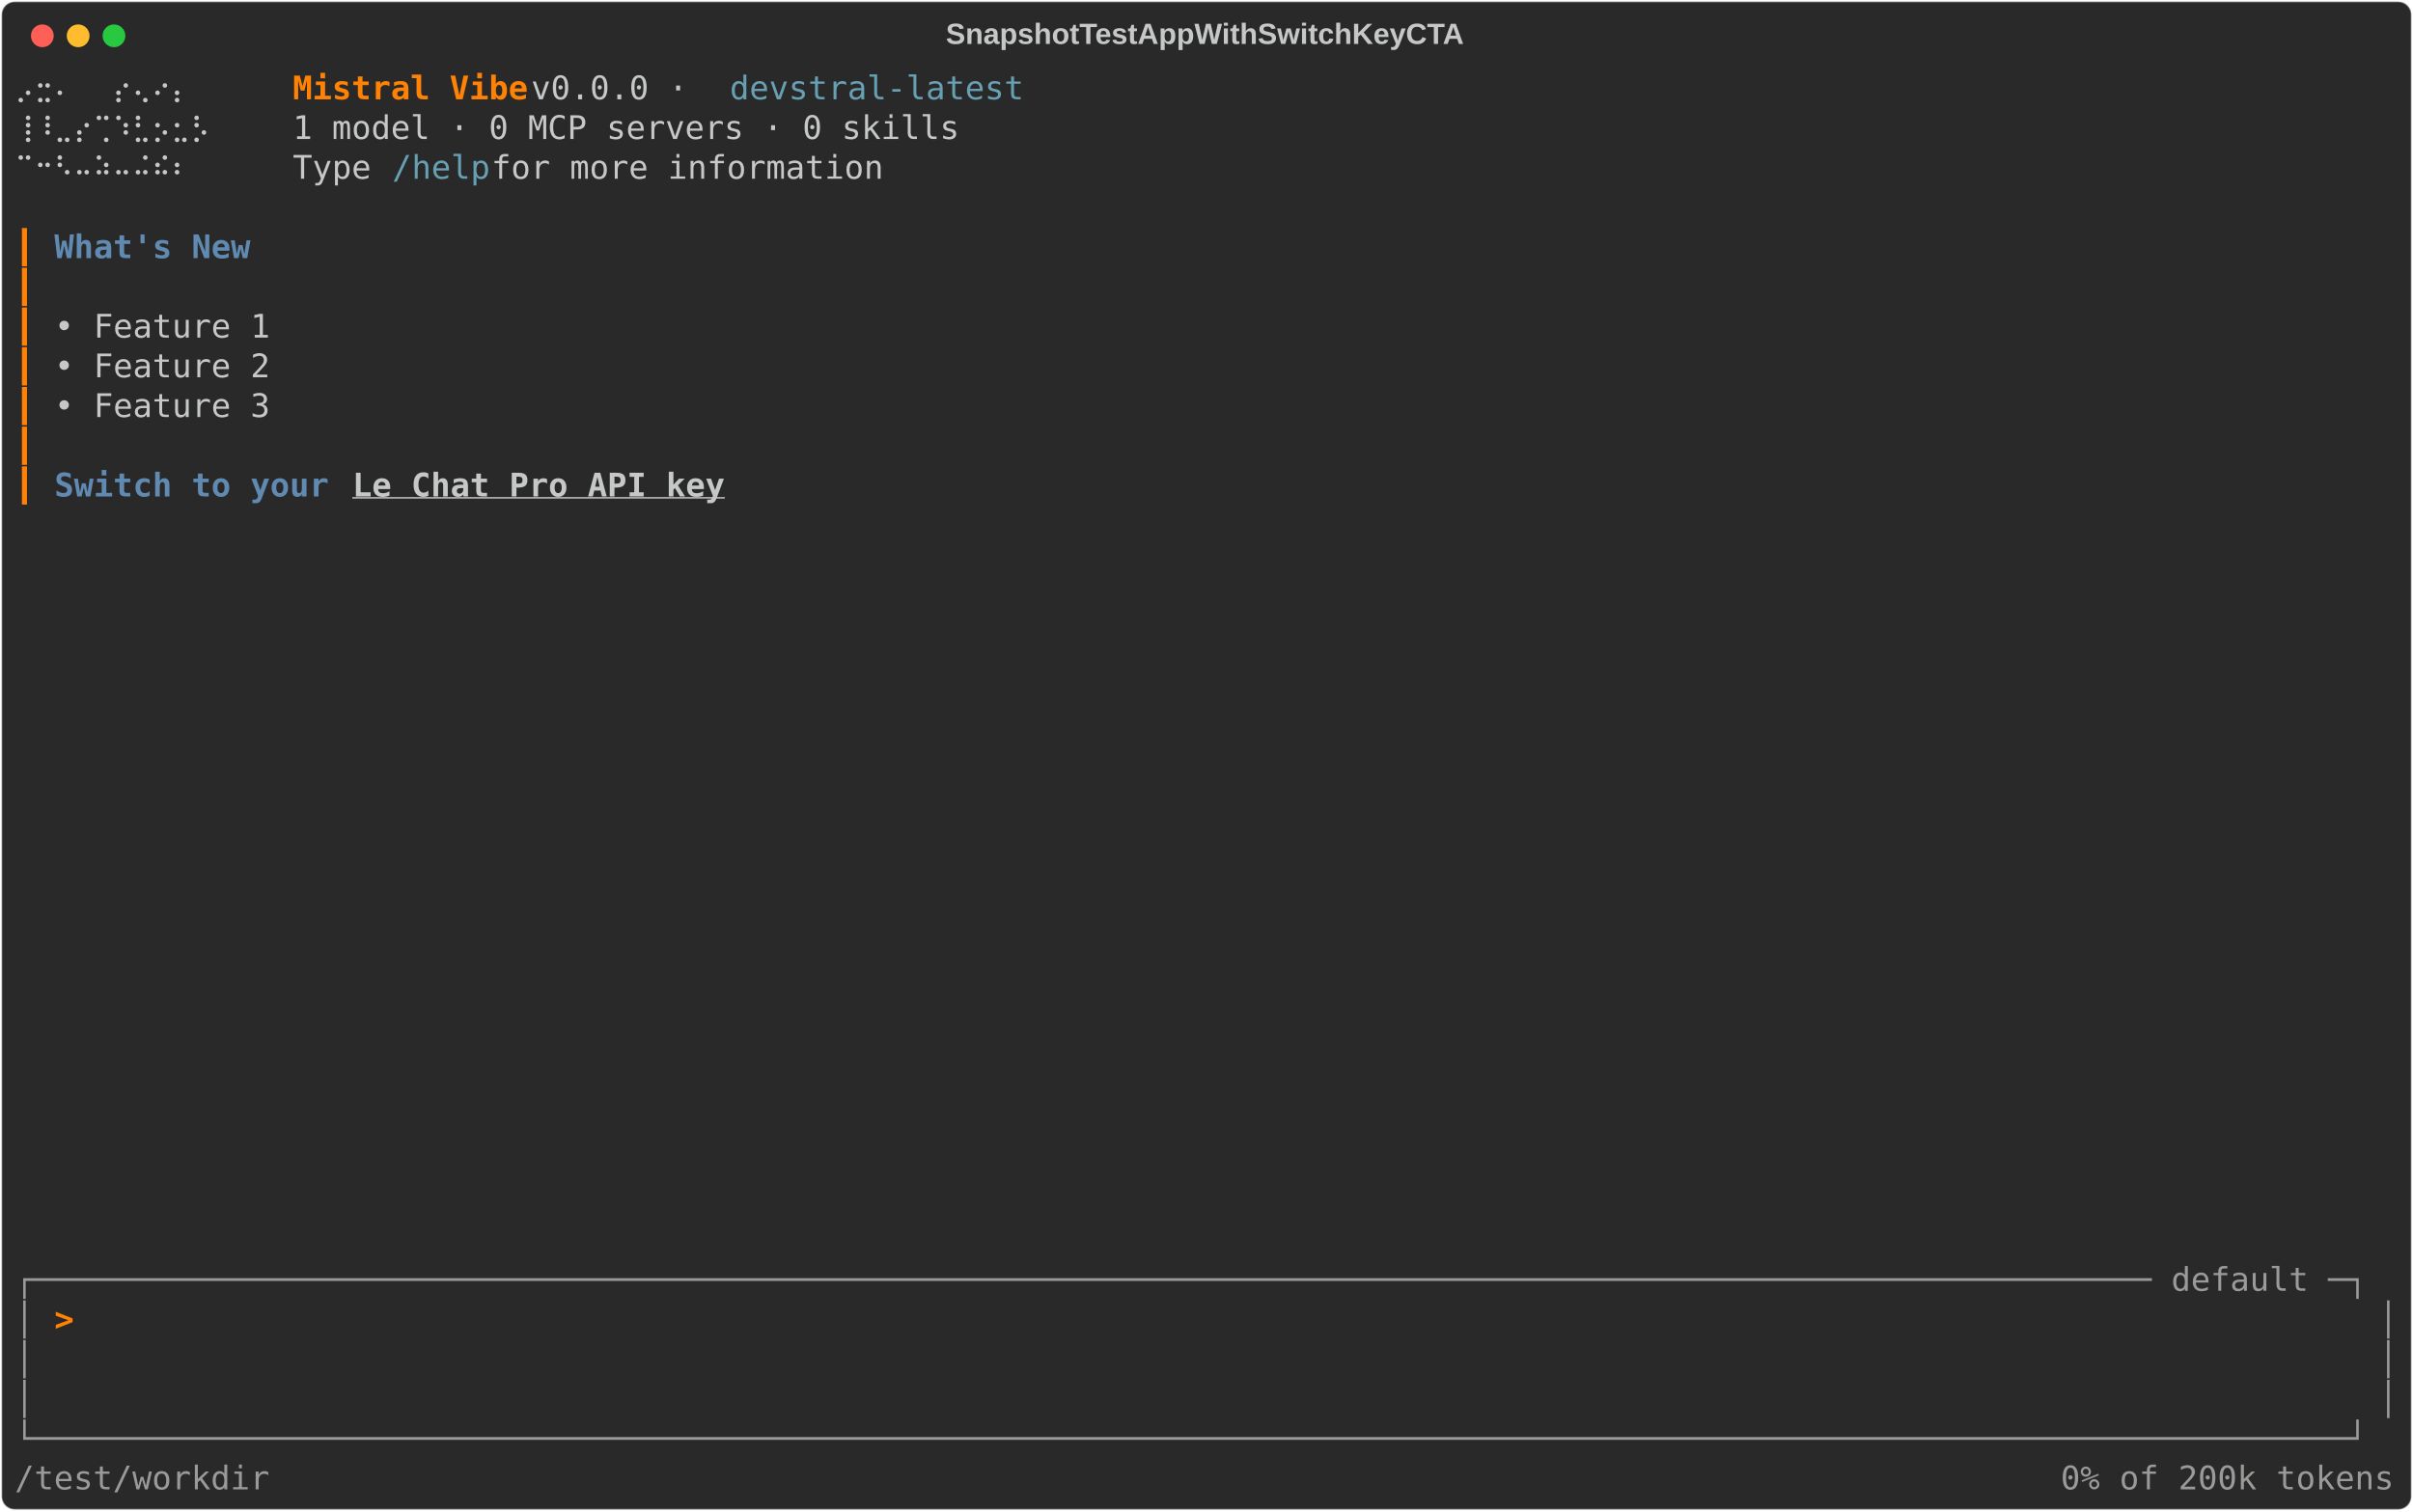
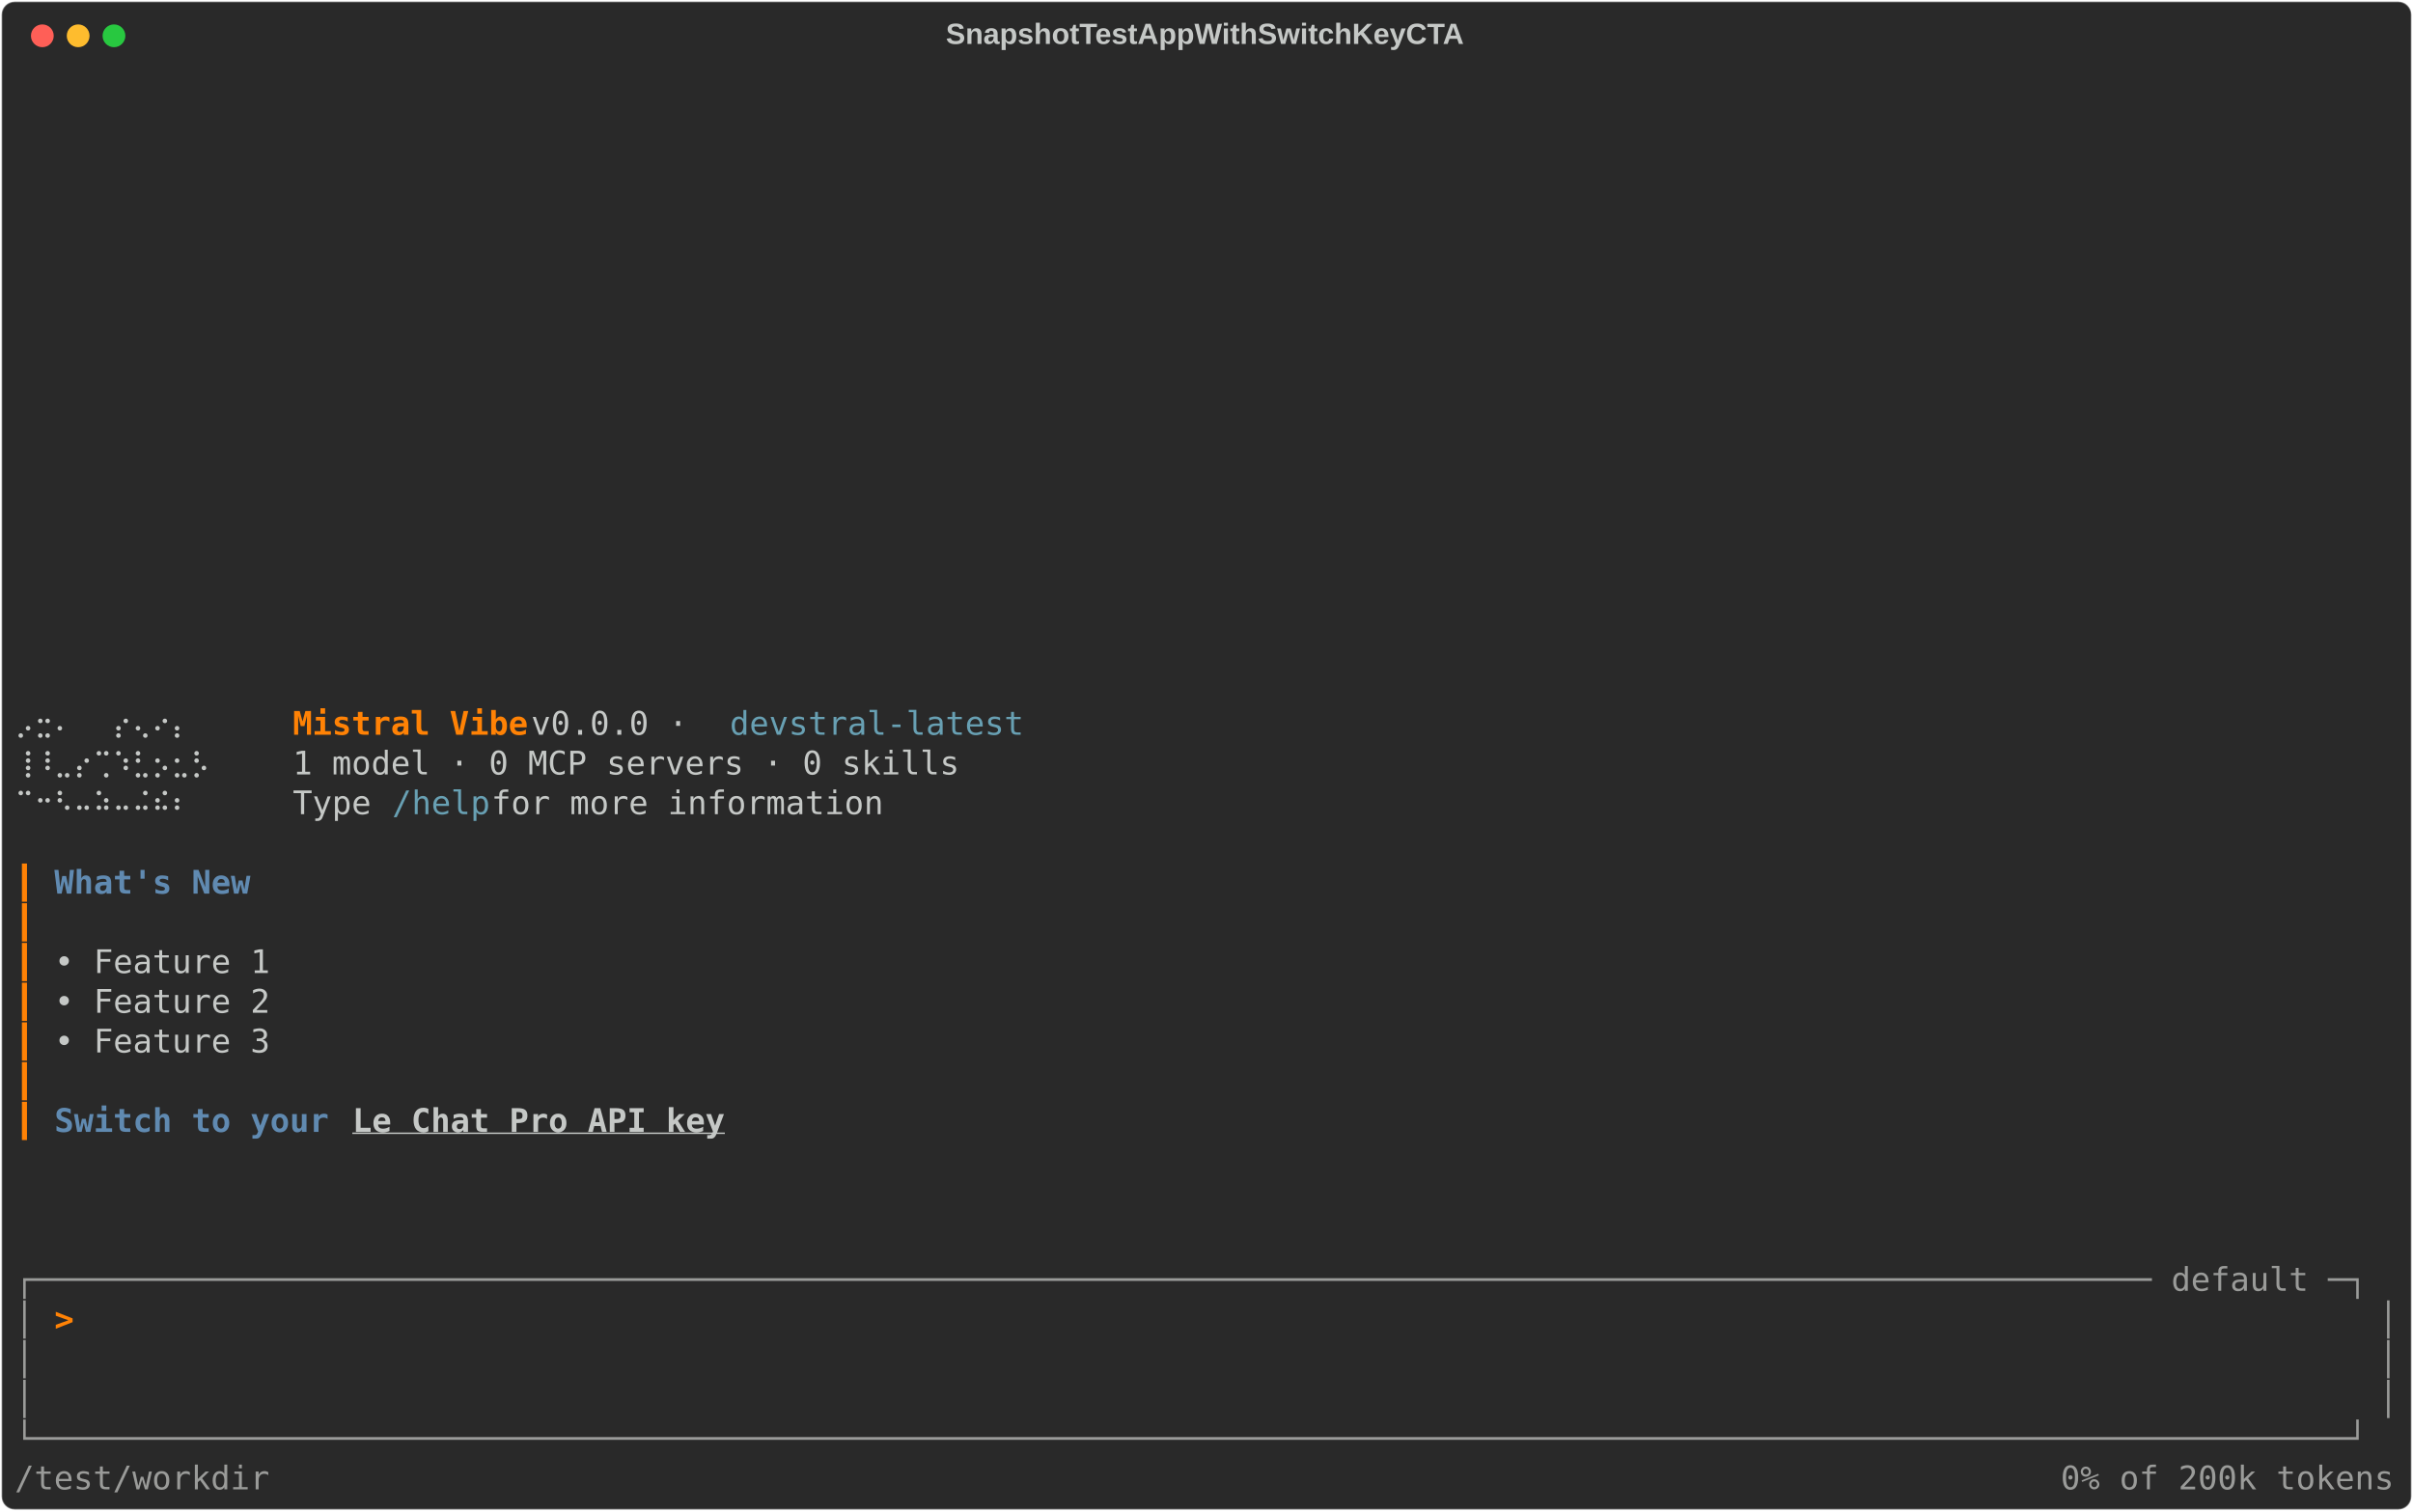
<svg xmlns="http://www.w3.org/2000/svg" class="rich-terminal" viewBox="0 0 1482 928.4">
  <style>

    @font-face {
        font-family: "Fira Code";
        src: local("FiraCode-Regular"),
                url("https://cdnjs.cloudflare.com/ajax/libs/firacode/6.2.0/woff2/FiraCode-Regular.woff2") format("woff2"),
                url("https://cdnjs.cloudflare.com/ajax/libs/firacode/6.2.0/woff/FiraCode-Regular.woff") format("woff");
        font-style: normal;
        font-weight: 400;
    }
    @font-face {
        font-family: "Fira Code";
        src: local("FiraCode-Bold"),
                url("https://cdnjs.cloudflare.com/ajax/libs/firacode/6.2.0/woff2/FiraCode-Bold.woff2") format("woff2"),
                url("https://cdnjs.cloudflare.com/ajax/libs/firacode/6.2.0/woff/FiraCode-Bold.woff") format("woff");
        font-style: bold;
        font-weight: 700;
    }

    .terminal-matrix {
        font-family: Fira Code, monospace;
        font-size: 20px;
        line-height: 24.4px;
        font-variant-east-asian: full-width;
    }

    .terminal-title {
        font-size: 18px;
        font-weight: bold;
        font-family: arial;
    }

    .terminal-r1 { fill: #c5c8c6 }
.terminal-r2 { fill: #ff8205;font-weight: bold }
.terminal-r3 { fill: #68a0b3 }
.terminal-r4 { fill: #ff8205 }
.terminal-r5 { fill: #608ab1;font-weight: bold }
.terminal-r6 { fill: #c5c8c6;font-weight: bold;text-decoration: underline; }
.terminal-r7 { fill: #9a9b99 }
    </style>
  <defs>
    <clipPath id="terminal-clip-terminal">
      <rect x="0" y="0" width="1463.0" height="877.4" />
    </clipPath>
    <clipPath id="terminal-line-0">
      <rect x="0" y="1.5" width="1464" height="24.65" />
    </clipPath>
    <clipPath id="terminal-line-1">
      <rect x="0" y="25.9" width="1464" height="24.65" />
    </clipPath>
    <clipPath id="terminal-line-2">
      <rect x="0" y="50.3" width="1464" height="24.65" />
    </clipPath>
    <clipPath id="terminal-line-3">
      <rect x="0" y="74.7" width="1464" height="24.65" />
    </clipPath>
    <clipPath id="terminal-line-4">
      <rect x="0" y="99.1" width="1464" height="24.65" />
    </clipPath>
    <clipPath id="terminal-line-5">
      <rect x="0" y="123.5" width="1464" height="24.65" />
    </clipPath>
    <clipPath id="terminal-line-6">
      <rect x="0" y="147.9" width="1464" height="24.65" />
    </clipPath>
    <clipPath id="terminal-line-7">
      <rect x="0" y="172.3" width="1464" height="24.65" />
    </clipPath>
    <clipPath id="terminal-line-8">
      <rect x="0" y="196.7" width="1464" height="24.65" />
    </clipPath>
    <clipPath id="terminal-line-9">
      <rect x="0" y="221.1" width="1464" height="24.65" />
    </clipPath>
    <clipPath id="terminal-line-10">
      <rect x="0" y="245.5" width="1464" height="24.65" />
    </clipPath>
    <clipPath id="terminal-line-11">
      <rect x="0" y="269.9" width="1464" height="24.65" />
    </clipPath>
    <clipPath id="terminal-line-12">
      <rect x="0" y="294.3" width="1464" height="24.65" />
    </clipPath>
    <clipPath id="terminal-line-13">
      <rect x="0" y="318.7" width="1464" height="24.65" />
    </clipPath>
    <clipPath id="terminal-line-14">
      <rect x="0" y="343.1" width="1464" height="24.65" />
    </clipPath>
    <clipPath id="terminal-line-15">
      <rect x="0" y="367.5" width="1464" height="24.65" />
    </clipPath>
    <clipPath id="terminal-line-16">
      <rect x="0" y="391.9" width="1464" height="24.65" />
    </clipPath>
    <clipPath id="terminal-line-17">
      <rect x="0" y="416.3" width="1464" height="24.65" />
    </clipPath>
    <clipPath id="terminal-line-18">
      <rect x="0" y="440.7" width="1464" height="24.65" />
    </clipPath>
    <clipPath id="terminal-line-19">
      <rect x="0" y="465.1" width="1464" height="24.65" />
    </clipPath>
    <clipPath id="terminal-line-20">
      <rect x="0" y="489.5" width="1464" height="24.65" />
    </clipPath>
    <clipPath id="terminal-line-21">
      <rect x="0" y="513.9" width="1464" height="24.65" />
    </clipPath>
    <clipPath id="terminal-line-22">
      <rect x="0" y="538.3" width="1464" height="24.65" />
    </clipPath>
    <clipPath id="terminal-line-23">
      <rect x="0" y="562.7" width="1464" height="24.65" />
    </clipPath>
    <clipPath id="terminal-line-24">
      <rect x="0" y="587.1" width="1464" height="24.65" />
    </clipPath>
    <clipPath id="terminal-line-25">
      <rect x="0" y="611.5" width="1464" height="24.65" />
    </clipPath>
    <clipPath id="terminal-line-26">
      <rect x="0" y="635.9" width="1464" height="24.65" />
    </clipPath>
    <clipPath id="terminal-line-27">
      <rect x="0" y="660.3" width="1464" height="24.65" />
    </clipPath>
    <clipPath id="terminal-line-28">
      <rect x="0" y="684.7" width="1464" height="24.65" />
    </clipPath>
    <clipPath id="terminal-line-29">
      <rect x="0" y="709.1" width="1464" height="24.65" />
    </clipPath>
    <clipPath id="terminal-line-30">
      <rect x="0" y="733.5" width="1464" height="24.65" />
    </clipPath>
    <clipPath id="terminal-line-31">
      <rect x="0" y="757.9" width="1464" height="24.65" />
    </clipPath>
    <clipPath id="terminal-line-32">
      <rect x="0" y="782.3" width="1464" height="24.65" />
    </clipPath>
    <clipPath id="terminal-line-33">
      <rect x="0" y="806.7" width="1464" height="24.65" />
    </clipPath>
    <clipPath id="terminal-line-34">
      <rect x="0" y="831.1" width="1464" height="24.65" />
    </clipPath>
  </defs>
  <rect fill="#292929" stroke="rgba(255,255,255,0.35)" stroke-width="1" x="1" y="1" width="1480" height="926.4" rx="8" />
  <text class="terminal-title" fill="#c5c8c6" text-anchor="middle" x="740" y="27">SnapshotTestAppWithSwitchKeyCTA</text>
  <g transform="translate(26,22)">
    <circle cx="0" cy="0" r="7" fill="#ff5f57" />
    <circle cx="22" cy="0" r="7" fill="#febc2e" />
    <circle cx="44" cy="0" r="7" fill="#28c840" />
  </g>
  <g transform="translate(9, 41)" clip-path="url(#terminal-clip-terminal)">
    <g class="terminal-matrix">
-       <text class="terminal-r1" x="0" y="20" textLength="134.2" clip-path="url(#terminal-line-0)">  ⡠⣒⠄  ⡔⢄⠔⡄</text>
-       <text class="terminal-r2" x="170.8" y="20" textLength="146.4" clip-path="url(#terminal-line-0)">Mistral Vibe</text>
-       <text class="terminal-r1" x="317.2" y="20" textLength="122" clip-path="url(#terminal-line-0)"> v0.0.0 · </text>
-       <text class="terminal-r3" x="439.2" y="20" textLength="183" clip-path="url(#terminal-line-0)">devstral-latest</text>
      <text class="terminal-r1" x="1464" y="20" textLength="12.2" clip-path="url(#terminal-line-0)">
</text>
-       <text class="terminal-r1" x="0" y="44.4" textLength="134.2" clip-path="url(#terminal-line-1)"> ⢸⠸⣀⡔⢉⠱⣃⡢⣂⡣</text>
-       <text class="terminal-r1" x="170.8" y="44.4" textLength="414.8" clip-path="url(#terminal-line-1)">1 model · 0 MCP servers · 0 skills</text>
      <text class="terminal-r1" x="1464" y="44.4" textLength="12.2" clip-path="url(#terminal-line-1)">
</text>
-       <text class="terminal-r1" x="0" y="68.8" textLength="134.2" clip-path="url(#terminal-line-2)">  ⠉⠒⠣⠤⠵⠤⠬⠮⠆</text>
-       <text class="terminal-r1" x="170.8" y="68.8" textLength="61" clip-path="url(#terminal-line-2)">Type </text>
-       <text class="terminal-r3" x="231.8" y="68.8" textLength="61" clip-path="url(#terminal-line-2)">/help</text>
-       <text class="terminal-r1" x="292.8" y="68.8" textLength="256.2" clip-path="url(#terminal-line-2)"> for more information</text>
      <text class="terminal-r1" x="1464" y="68.8" textLength="12.2" clip-path="url(#terminal-line-2)">
</text>
      <text class="terminal-r1" x="1464" y="93.2" textLength="12.2" clip-path="url(#terminal-line-3)">
</text>
-       <text class="terminal-r4" x="0" y="117.6" textLength="12.2" clip-path="url(#terminal-line-4)">┃</text>
-       <text class="terminal-r5" x="24.4" y="117.6" textLength="122" clip-path="url(#terminal-line-4)">What's New</text>
      <text class="terminal-r1" x="1464" y="117.6" textLength="12.2" clip-path="url(#terminal-line-4)">
</text>
-       <text class="terminal-r4" x="0" y="142" textLength="12.2" clip-path="url(#terminal-line-5)">┃</text>
      <text class="terminal-r1" x="1464" y="142" textLength="12.2" clip-path="url(#terminal-line-5)">
</text>
-       <text class="terminal-r4" x="0" y="166.4" textLength="12.2" clip-path="url(#terminal-line-6)">┃</text>
-       <text class="terminal-r1" x="24.4" y="166.4" textLength="134.2" clip-path="url(#terminal-line-6)">• Feature 1</text>
      <text class="terminal-r1" x="1464" y="166.4" textLength="12.2" clip-path="url(#terminal-line-6)">
</text>
-       <text class="terminal-r4" x="0" y="190.8" textLength="12.2" clip-path="url(#terminal-line-7)">┃</text>
-       <text class="terminal-r1" x="24.4" y="190.8" textLength="134.2" clip-path="url(#terminal-line-7)">• Feature 2</text>
      <text class="terminal-r1" x="1464" y="190.8" textLength="12.2" clip-path="url(#terminal-line-7)">
</text>
-       <text class="terminal-r4" x="0" y="215.2" textLength="12.2" clip-path="url(#terminal-line-8)">┃</text>
-       <text class="terminal-r1" x="24.4" y="215.2" textLength="134.2" clip-path="url(#terminal-line-8)">• Feature 3</text>
      <text class="terminal-r1" x="1464" y="215.2" textLength="12.2" clip-path="url(#terminal-line-8)">
</text>
-       <text class="terminal-r4" x="0" y="239.6" textLength="12.2" clip-path="url(#terminal-line-9)">┃</text>
      <text class="terminal-r1" x="1464" y="239.6" textLength="12.2" clip-path="url(#terminal-line-9)">
</text>
-       <text class="terminal-r4" x="0" y="264" textLength="12.2" clip-path="url(#terminal-line-10)">┃</text>
-       <text class="terminal-r5" x="24.4" y="264" textLength="183" clip-path="url(#terminal-line-10)">Switch to your </text>
-       <text class="terminal-r6" x="207.4" y="264" textLength="231.8" clip-path="url(#terminal-line-10)">Le Chat Pro API key</text>
      <text class="terminal-r1" x="1464" y="264" textLength="12.2" clip-path="url(#terminal-line-10)">
</text>
      <text class="terminal-r1" x="1464" y="288.4" textLength="12.2" clip-path="url(#terminal-line-11)">
</text>
      <text class="terminal-r1" x="1464" y="312.8" textLength="12.2" clip-path="url(#terminal-line-12)">
</text>
      <text class="terminal-r1" x="1464" y="337.2" textLength="12.2" clip-path="url(#terminal-line-13)">
</text>
      <text class="terminal-r1" x="1464" y="361.6" textLength="12.2" clip-path="url(#terminal-line-14)">
</text>
      <text class="terminal-r1" x="1464" y="386" textLength="12.2" clip-path="url(#terminal-line-15)">
</text>
+       <text class="terminal-r1" x="0" y="410.4" textLength="134.2" clip-path="url(#terminal-line-16)">  ⡠⣒⠄  ⡔⢄⠔⡄</text>
+       <text class="terminal-r2" x="170.8" y="410.4" textLength="146.4" clip-path="url(#terminal-line-16)">Mistral Vibe</text>
+       <text class="terminal-r1" x="317.2" y="410.4" textLength="122" clip-path="url(#terminal-line-16)"> v0.0.0 · </text>
+       <text class="terminal-r3" x="439.2" y="410.4" textLength="183" clip-path="url(#terminal-line-16)">devstral-latest</text>
      <text class="terminal-r1" x="1464" y="410.4" textLength="12.2" clip-path="url(#terminal-line-16)">
</text>
+       <text class="terminal-r1" x="0" y="434.8" textLength="134.2" clip-path="url(#terminal-line-17)"> ⢸⠸⣀⡔⢉⠱⣃⡢⣂⡣</text>
+       <text class="terminal-r1" x="170.8" y="434.8" textLength="414.8" clip-path="url(#terminal-line-17)">1 model · 0 MCP servers · 0 skills</text>
      <text class="terminal-r1" x="1464" y="434.8" textLength="12.2" clip-path="url(#terminal-line-17)">
</text>
+       <text class="terminal-r1" x="0" y="459.2" textLength="134.2" clip-path="url(#terminal-line-18)">  ⠉⠒⠣⠤⠵⠤⠬⠮⠆</text>
+       <text class="terminal-r1" x="170.8" y="459.2" textLength="61" clip-path="url(#terminal-line-18)">Type </text>
+       <text class="terminal-r3" x="231.8" y="459.2" textLength="61" clip-path="url(#terminal-line-18)">/help</text>
+       <text class="terminal-r1" x="292.8" y="459.2" textLength="256.2" clip-path="url(#terminal-line-18)"> for more information</text>
      <text class="terminal-r1" x="1464" y="459.2" textLength="12.2" clip-path="url(#terminal-line-18)">
</text>
      <text class="terminal-r1" x="1464" y="483.6" textLength="12.2" clip-path="url(#terminal-line-19)">
</text>
+       <text class="terminal-r4" x="0" y="508" textLength="12.2" clip-path="url(#terminal-line-20)">┃</text>
+       <text class="terminal-r5" x="24.4" y="508" textLength="122" clip-path="url(#terminal-line-20)">What's New</text>
      <text class="terminal-r1" x="1464" y="508" textLength="12.2" clip-path="url(#terminal-line-20)">
</text>
+       <text class="terminal-r4" x="0" y="532.4" textLength="12.2" clip-path="url(#terminal-line-21)">┃</text>
      <text class="terminal-r1" x="1464" y="532.4" textLength="12.2" clip-path="url(#terminal-line-21)">
</text>
+       <text class="terminal-r4" x="0" y="556.8" textLength="12.2" clip-path="url(#terminal-line-22)">┃</text>
+       <text class="terminal-r1" x="24.4" y="556.8" textLength="134.2" clip-path="url(#terminal-line-22)">• Feature 1</text>
      <text class="terminal-r1" x="1464" y="556.8" textLength="12.2" clip-path="url(#terminal-line-22)">
</text>
+       <text class="terminal-r4" x="0" y="581.2" textLength="12.2" clip-path="url(#terminal-line-23)">┃</text>
+       <text class="terminal-r1" x="24.4" y="581.2" textLength="134.2" clip-path="url(#terminal-line-23)">• Feature 2</text>
      <text class="terminal-r1" x="1464" y="581.2" textLength="12.2" clip-path="url(#terminal-line-23)">
</text>
+       <text class="terminal-r4" x="0" y="605.6" textLength="12.2" clip-path="url(#terminal-line-24)">┃</text>
+       <text class="terminal-r1" x="24.4" y="605.6" textLength="134.2" clip-path="url(#terminal-line-24)">• Feature 3</text>
      <text class="terminal-r1" x="1464" y="605.6" textLength="12.2" clip-path="url(#terminal-line-24)">
</text>
+       <text class="terminal-r4" x="0" y="630" textLength="12.2" clip-path="url(#terminal-line-25)">┃</text>
      <text class="terminal-r1" x="1464" y="630" textLength="12.2" clip-path="url(#terminal-line-25)">
</text>
+       <text class="terminal-r4" x="0" y="654.4" textLength="12.2" clip-path="url(#terminal-line-26)">┃</text>
+       <text class="terminal-r5" x="24.4" y="654.4" textLength="183" clip-path="url(#terminal-line-26)">Switch to your </text>
+       <text class="terminal-r6" x="207.4" y="654.4" textLength="231.8" clip-path="url(#terminal-line-26)">Le Chat Pro API key</text>
      <text class="terminal-r1" x="1464" y="654.4" textLength="12.2" clip-path="url(#terminal-line-26)">
</text>
      <text class="terminal-r1" x="1464" y="678.8" textLength="12.2" clip-path="url(#terminal-line-27)">
</text>
      <text class="terminal-r1" x="1464" y="703.2" textLength="12.2" clip-path="url(#terminal-line-28)">
</text>
      <text class="terminal-r1" x="1464" y="727.6" textLength="12.2" clip-path="url(#terminal-line-29)">
</text>
      <text class="terminal-r7" x="0" y="752" textLength="1464" clip-path="url(#terminal-line-30)">┌──────────────────────────────────────────────────────────────────────────────────────────────────────────── default ─┐</text>
      <text class="terminal-r1" x="1464" y="752" textLength="12.2" clip-path="url(#terminal-line-30)">
</text>
      <text class="terminal-r7" x="0" y="776.4" textLength="12.2" clip-path="url(#terminal-line-31)">│</text>
      <text class="terminal-r2" x="24.4" y="776.4" textLength="12.2" clip-path="url(#terminal-line-31)">&gt;</text>
      <text class="terminal-r7" x="1451.8" y="776.4" textLength="12.2" clip-path="url(#terminal-line-31)">│</text>
      <text class="terminal-r1" x="1464" y="776.4" textLength="12.2" clip-path="url(#terminal-line-31)">
</text>
      <text class="terminal-r7" x="0" y="800.8" textLength="12.2" clip-path="url(#terminal-line-32)">│</text>
      <text class="terminal-r7" x="1451.8" y="800.8" textLength="12.2" clip-path="url(#terminal-line-32)">│</text>
      <text class="terminal-r1" x="1464" y="800.8" textLength="12.2" clip-path="url(#terminal-line-32)">
</text>
      <text class="terminal-r7" x="0" y="825.2" textLength="12.2" clip-path="url(#terminal-line-33)">│</text>
      <text class="terminal-r7" x="1451.8" y="825.2" textLength="12.2" clip-path="url(#terminal-line-33)">│</text>
      <text class="terminal-r1" x="1464" y="825.2" textLength="12.2" clip-path="url(#terminal-line-33)">
</text>
      <text class="terminal-r7" x="0" y="849.6" textLength="1464" clip-path="url(#terminal-line-34)">└──────────────────────────────────────────────────────────────────────────────────────────────────────────────────────┘</text>
      <text class="terminal-r1" x="1464" y="849.6" textLength="12.2" clip-path="url(#terminal-line-34)">
</text>
      <text class="terminal-r7" x="0" y="874" textLength="158.6" clip-path="url(#terminal-line-35)">/test/workdir</text>
      <text class="terminal-r7" x="1256.6" y="874" textLength="207.4" clip-path="url(#terminal-line-35)">0% of 200k tokens</text>
    </g>
  </g>
</svg>
